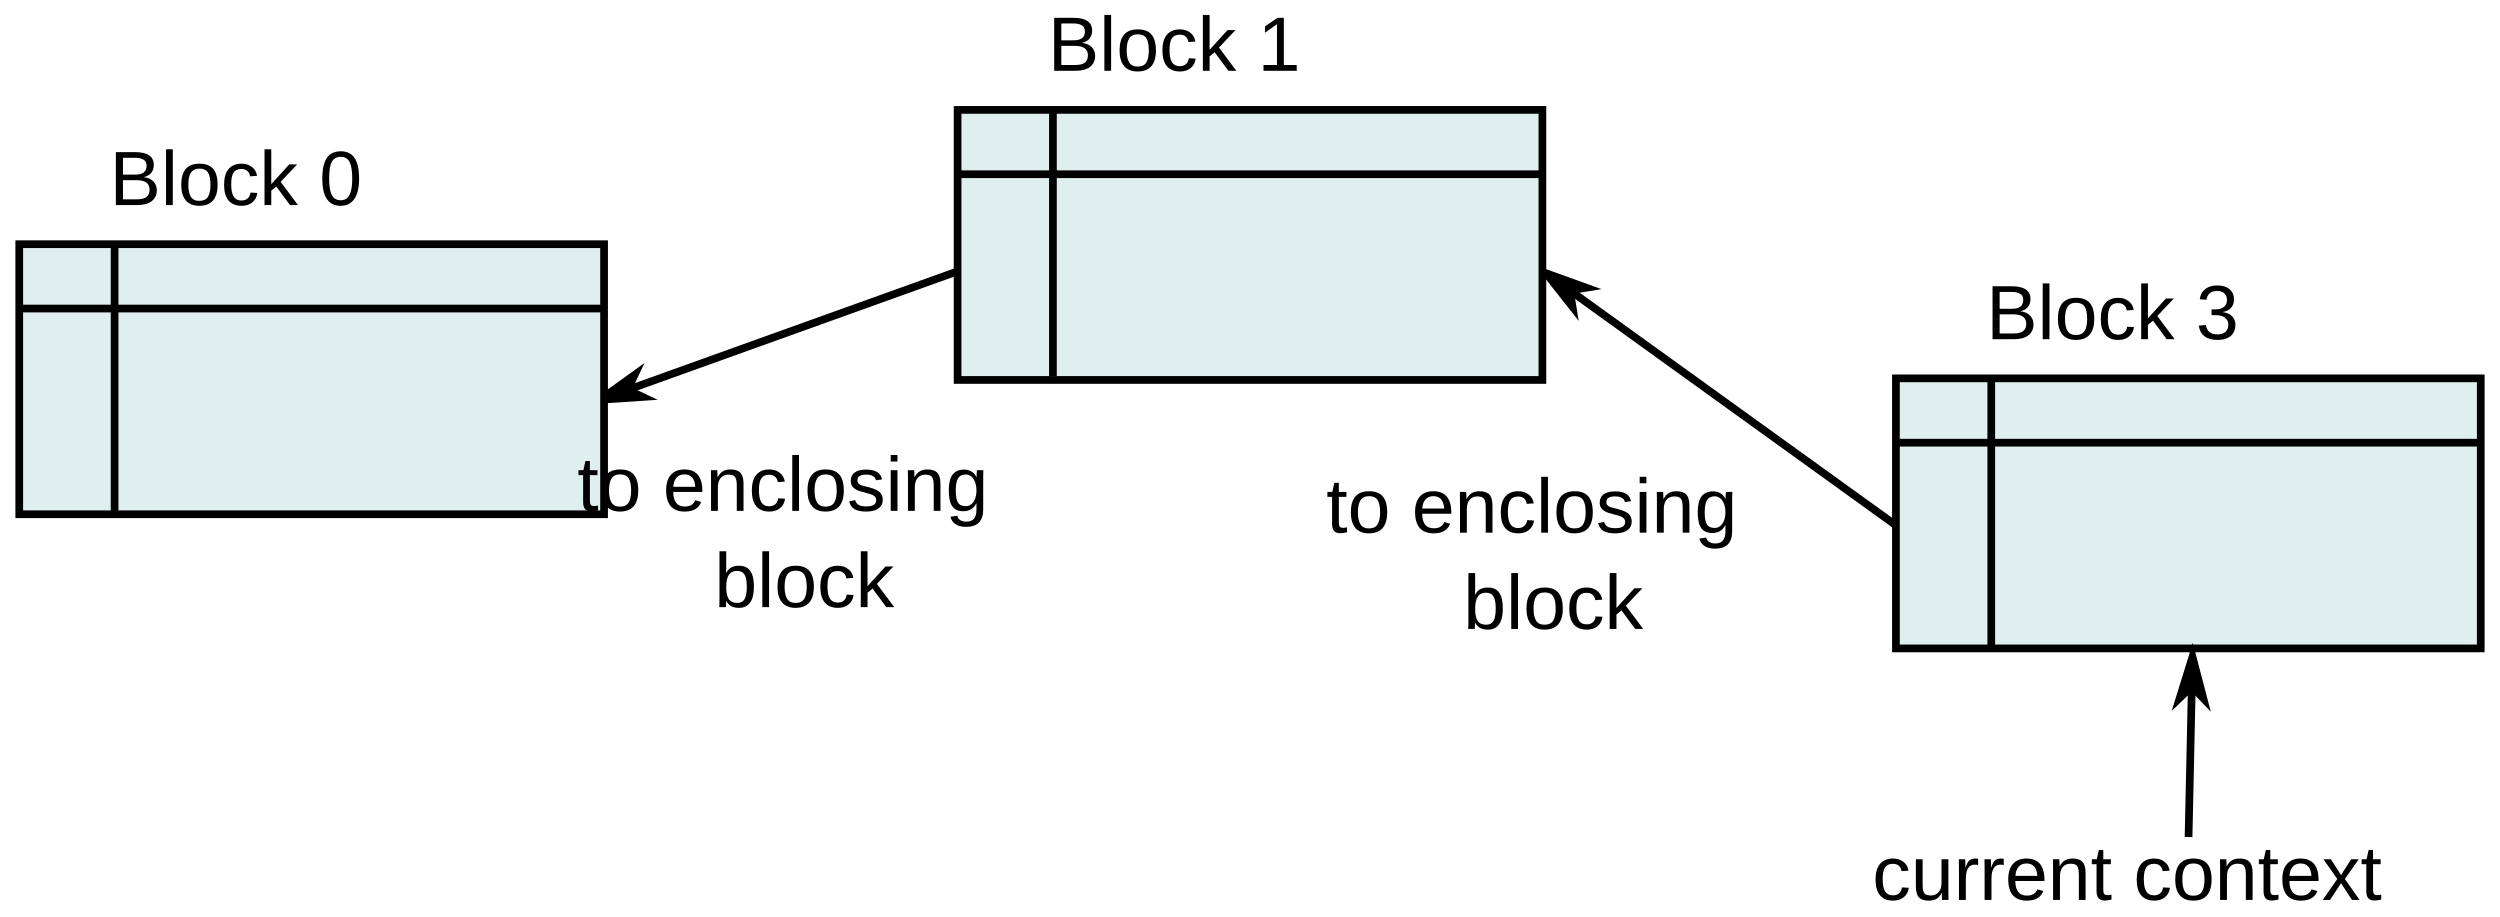
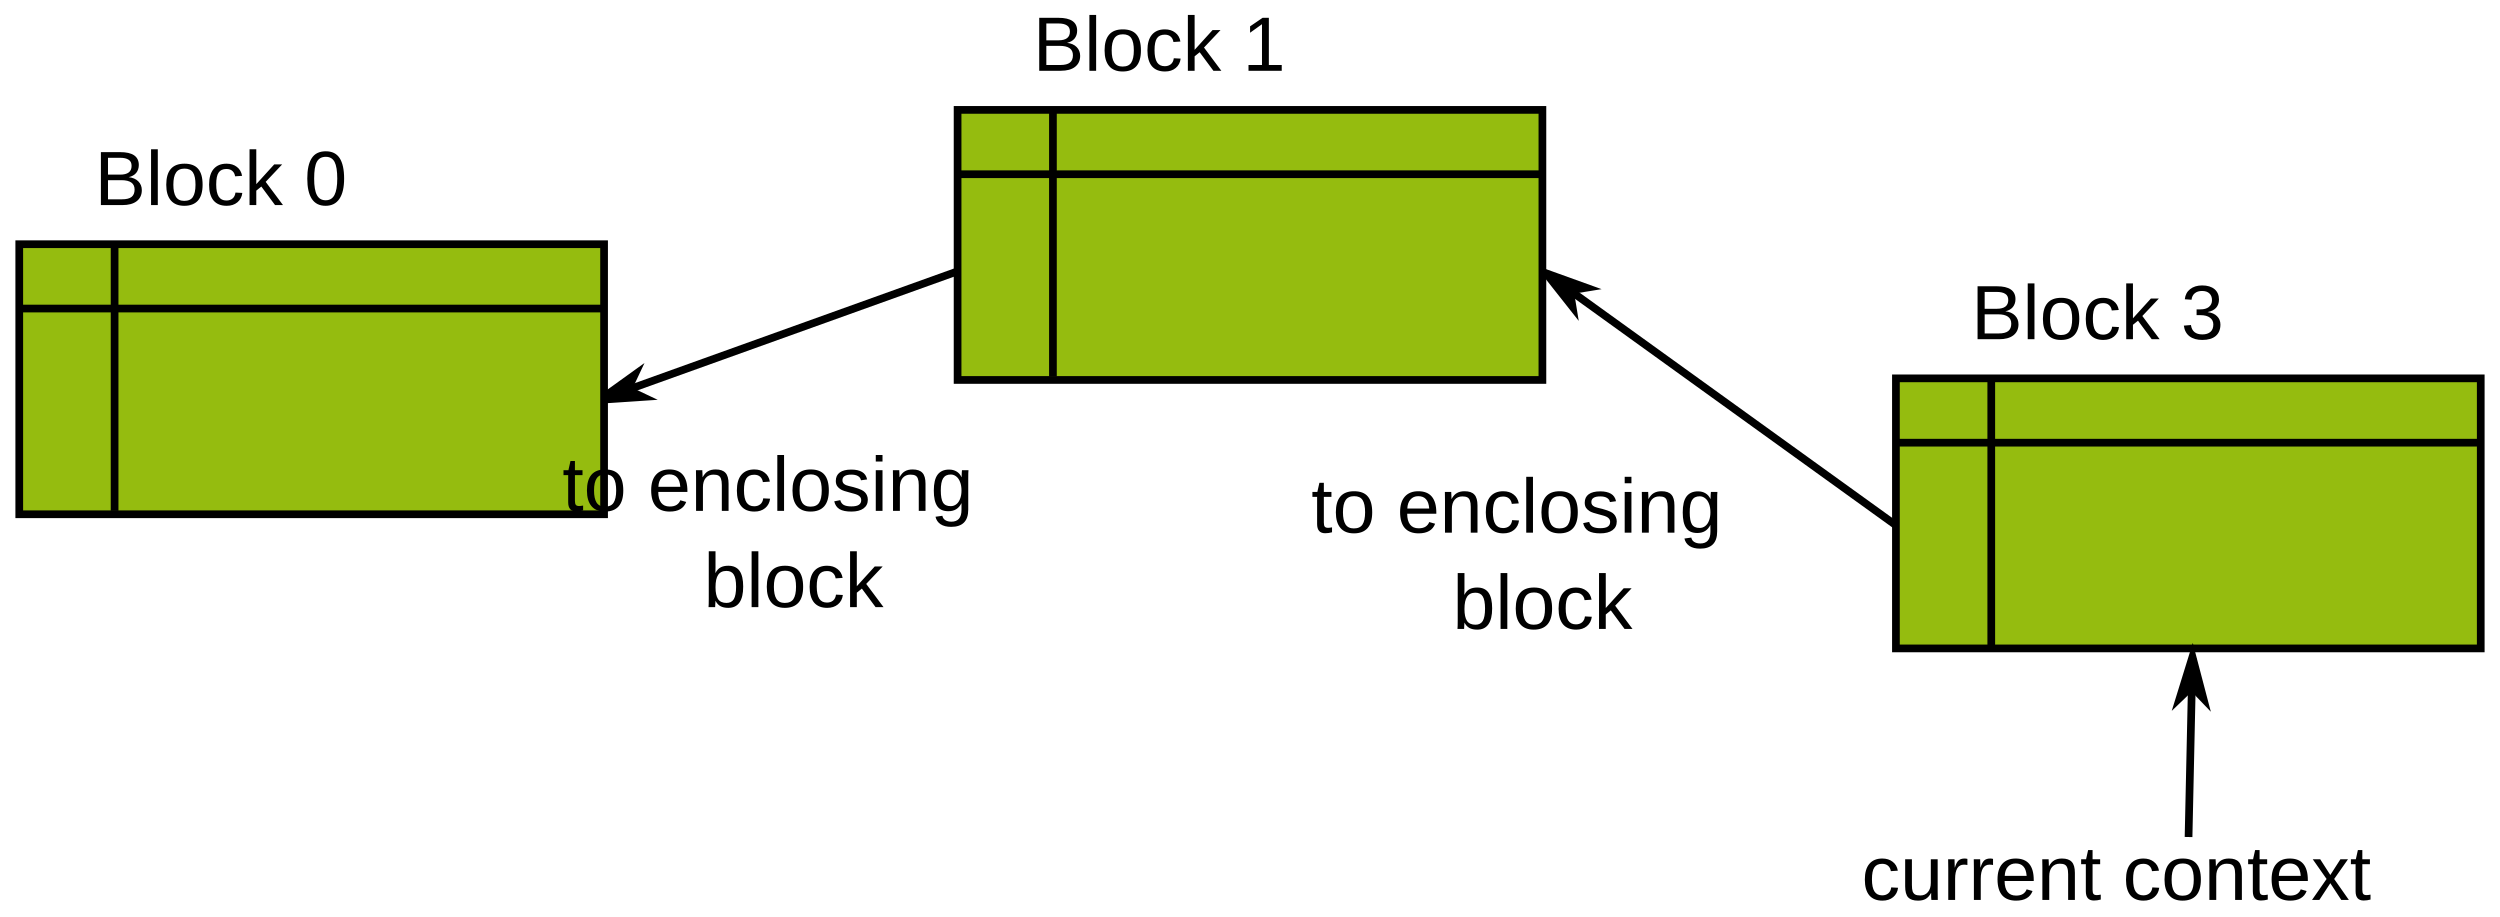
<svg xmlns="http://www.w3.org/2000/svg" width="324.542" height="118.943" id="svg2" version="1.1">
  <defs id="defs4">
    <marker orient="auto" refY="0" refX="0" id="Arrow1Mend" style="overflow:visible">
      <path id="path3833" d="M 0,0 5,-5 -12.5,0 5,5 0,0 z" style="fill-rule:evenodd;stroke:#000000;stroke-width:1pt" transform="matrix(-0.4,0,0,-0.4,-4,0)" />
    </marker>
  </defs>
  <g id="layer1" transform="translate(192.6196,-340.6515)">
    <path style="fill:none;stroke:#000000;stroke-width:1px;stroke-linecap:butt;stroke-linejoin:miter;stroke-opacity:1;marker-end:url(#Arrow1Mend)" d="M 55.171,410.046 8.199,376.206" id="path3015-8" />
    <path style="fill:none;stroke:#000000;stroke-width:1px;stroke-linecap:butt;stroke-linejoin:miter;stroke-opacity:1;marker-end:url(#Arrow1Mend)" d="M -62.58,373.813 -114.603,392.501" id="path3015-8-2" />
    <g id="g3761" transform="translate(-225.8536,-114.1312)">
-       <rect y="486.485" x="35.734" height="35.058" width="75.919" id="rect2985" style="color:#000000;fill:#dfefed;fill-opacity:1;fill-rule:nonzero;stroke:#000000;stroke-width:1;stroke-miterlimit:4;stroke-opacity:1;stroke-dasharray:none;marker:none;visibility:visible;display:inline;overflow:visible;enable-background:accumulate" />
-       <text id="text3755" y="481.406" x="73.569" style="font-size:10px;font-style:normal;font-variant:normal;font-weight:normal;font-stretch:normal;text-align:center;line-height:125%;letter-spacing:0px;word-spacing:0px;text-anchor:middle;fill:#000000;fill-opacity:1;stroke:none;font-family:Arial;-inkscape-font-specification:Arial" xml:space="preserve">
-         <tspan id="tspan3759" y="481.406" x="73.569">Block 0</tspan>
+       <rect y="486.485" x="35.734" height="35.058" width="75.919" id="rect2985" style="color:#000000;fill:#95bc0f;fill-opacity:1;fill-rule:nonzero;stroke:#000000;stroke-width:1;stroke-miterlimit:4;stroke-opacity:1;stroke-dasharray:none;marker:none;visibility:visible;display:inline;overflow:visible;enable-background:accumulate" />
+       <text id="text3755" y="481.406" x="73.569" style="font-style:normal;font-variant:normal;font-weight:normal;font-stretch:normal;line-height:0%;font-family:Arial;-inkscape-font-specification:Arial;text-align:center;letter-spacing:0px;word-spacing:0px;text-anchor:middle;fill:#000000;fill-opacity:1;stroke:none" xml:space="preserve">
+         <tspan id="tspan3759" y="481.406" x="73.569" style="font-size:10px;line-height:1.25">Block 0</tspan>
      </text>
      <path style="fill:none;stroke:#000000;stroke-width:1px;stroke-linecap:butt;stroke-linejoin:miter;stroke-opacity:1" d="m 35.813,494.837 75.761,0" id="path2996" />
      <path style="fill:none;stroke:#000000;stroke-width:1px;stroke-linecap:butt;stroke-linejoin:miter;stroke-opacity:1" d="m -43.942,-78.902 0,34.345" id="path2998" transform="translate(92.05257,565.6576)" />
    </g>
    <g id="g3761-4" transform="translate(-104.0422,-131.5674)">
-       <rect y="486.485" x="35.734" height="35.058" width="75.919" id="rect2985-3" style="color:#000000;fill:#dfefed;fill-opacity:1;fill-rule:nonzero;stroke:#000000;stroke-width:1;stroke-miterlimit:4;stroke-opacity:1;stroke-dasharray:none;marker:none;visibility:visible;display:inline;overflow:visible;enable-background:accumulate" />
-       <text id="text3755-2" y="481.406" x="73.569" style="font-size:10px;font-style:normal;font-variant:normal;font-weight:normal;font-stretch:normal;text-align:center;line-height:125%;letter-spacing:0px;word-spacing:0px;text-anchor:middle;fill:#000000;fill-opacity:1;stroke:none;font-family:Arial;-inkscape-font-specification:Arial" xml:space="preserve">
-         <tspan id="tspan3759-7" y="481.406" x="73.569">Block 1</tspan>
+       <rect y="486.485" x="35.734" height="35.058" width="75.919" id="rect2985-3" style="color:#000000;fill:#95bc0f;fill-opacity:1;fill-rule:nonzero;stroke:#000000;stroke-width:1;stroke-miterlimit:4;stroke-opacity:1;stroke-dasharray:none;marker:none;visibility:visible;display:inline;overflow:visible;enable-background:accumulate" />
+       <text id="text3755-2" y="481.406" x="73.569" style="font-style:normal;font-variant:normal;font-weight:normal;font-stretch:normal;line-height:0%;font-family:Arial;-inkscape-font-specification:Arial;text-align:center;letter-spacing:0px;word-spacing:0px;text-anchor:middle;fill:#000000;fill-opacity:1;stroke:none" xml:space="preserve">
+         <tspan id="tspan3759-7" y="481.406" x="73.569" style="font-size:10px;line-height:1.25">Block 1</tspan>
      </text>
      <path style="fill:none;stroke:#000000;stroke-width:1px;stroke-linecap:butt;stroke-linejoin:miter;stroke-opacity:1" d="m 35.813,494.837 75.761,0" id="path2996-3" />
      <path style="fill:none;stroke:#000000;stroke-width:1px;stroke-linecap:butt;stroke-linejoin:miter;stroke-opacity:1" d="m -43.942,-78.902 0,34.345" id="path2998-7" transform="translate(92.05257,565.6576)" />
    </g>
    <g id="g3761-5" transform="translate(17.76926,-96.71716)">
-       <rect y="486.485" x="35.734" height="35.058" width="75.919" id="rect2985-1" style="color:#000000;fill:#dfefed;fill-opacity:1;fill-rule:nonzero;stroke:#000000;stroke-width:1;stroke-miterlimit:4;stroke-opacity:1;stroke-dasharray:none;marker:none;visibility:visible;display:inline;overflow:visible;enable-background:accumulate" />
-       <text id="text3755-0" y="481.406" x="73.569" style="font-size:10px;font-style:normal;font-variant:normal;font-weight:normal;font-stretch:normal;text-align:center;line-height:125%;letter-spacing:0px;word-spacing:0px;text-anchor:middle;fill:#000000;fill-opacity:1;stroke:none;font-family:Arial;-inkscape-font-specification:Arial" xml:space="preserve">
-         <tspan id="tspan3759-6" y="481.406" x="73.569">Block 3</tspan>
+       <rect y="486.485" x="35.734" height="35.058" width="75.919" id="rect2985-1" style="color:#000000;fill:#95bc0f;fill-opacity:1;fill-rule:nonzero;stroke:#000000;stroke-width:1;stroke-miterlimit:4;stroke-opacity:1;stroke-dasharray:none;marker:none;visibility:visible;display:inline;overflow:visible;enable-background:accumulate" />
+       <text id="text3755-0" y="481.406" x="73.569" style="font-style:normal;font-variant:normal;font-weight:normal;font-stretch:normal;line-height:0%;font-family:Arial;-inkscape-font-specification:Arial;text-align:center;letter-spacing:0px;word-spacing:0px;text-anchor:middle;fill:#000000;fill-opacity:1;stroke:none" xml:space="preserve">
+         <tspan id="tspan3759-6" y="481.406" x="73.569" style="font-size:10px;line-height:1.25">Block 3</tspan>
      </text>
      <path style="fill:none;stroke:#000000;stroke-width:1px;stroke-linecap:butt;stroke-linejoin:miter;stroke-opacity:1" d="m 35.813,494.837 75.761,0" id="path2996-5" />
      <path style="fill:none;stroke:#000000;stroke-width:1px;stroke-linecap:butt;stroke-linejoin:miter;stroke-opacity:1" d="m -43.942,-78.902 0,34.345" id="path2998-5" transform="translate(92.05257,565.6576)" />
    </g>
-     <text xml:space="preserve" style="font-size:10px;font-style:normal;font-variant:normal;font-weight:normal;font-stretch:normal;text-align:center;line-height:125%;letter-spacing:0px;word-spacing:0px;text-anchor:middle;fill:#000000;fill-opacity:1;stroke:none;font-family:Arial;-inkscape-font-specification:Arial" x="-81.273" y="406.97" id="text3074">
-       <tspan id="tspan3076" x="-81.273" y="406.97">to enclosing</tspan>
-       <tspan x="-81.273" y="419.47" id="tspan3078">block</tspan>
+     <text xml:space="preserve" style="font-style:normal;font-variant:normal;font-weight:normal;font-stretch:normal;line-height:0%;font-family:Arial;-inkscape-font-specification:Arial;text-align:center;letter-spacing:0px;word-spacing:0px;text-anchor:middle;fill:#000000;fill-opacity:1;stroke:none" x="-81.273" y="406.97" id="text3074">
+       <tspan id="tspan3076" x="-81.273" y="406.97" style="font-size:10px;line-height:1.25">to enclosing</tspan>
+       <tspan x="-81.273" y="419.47" id="tspan3078" style="font-size:10px;line-height:1.25">block</tspan>
    </text>
-     <text xml:space="preserve" style="font-size:10px;font-style:normal;font-variant:normal;font-weight:normal;font-stretch:normal;text-align:center;line-height:125%;letter-spacing:0px;word-spacing:0px;text-anchor:middle;fill:#000000;fill-opacity:1;stroke:none;font-family:Arial;-inkscape-font-specification:Arial" x="15.951" y="409.796" id="text3074-1">
-       <tspan id="tspan3076-7" x="15.951" y="409.796">to enclosing</tspan>
-       <tspan x="15.951" y="422.296" id="tspan3078-1">block</tspan>
+     <text xml:space="preserve" style="font-style:normal;font-variant:normal;font-weight:normal;font-stretch:normal;line-height:0%;font-family:Arial;-inkscape-font-specification:Arial;text-align:center;letter-spacing:0px;word-spacing:0px;text-anchor:middle;fill:#000000;fill-opacity:1;stroke:none" x="15.951" y="409.796" id="text3074-1">
+       <tspan id="tspan3076-7" x="15.951" y="409.796" style="font-size:10px;line-height:1.25">to enclosing</tspan>
+       <tspan x="15.951" y="422.296" id="tspan3078-1" style="font-size:10px;line-height:1.25">block</tspan>
    </text>
-     <text xml:space="preserve" style="font-size:10px;font-style:normal;font-variant:normal;font-weight:normal;font-stretch:normal;text-align:center;line-height:125%;letter-spacing:0px;word-spacing:0px;text-anchor:middle;fill:#000000;fill-opacity:1;stroke:none;font-family:Arial;-inkscape-font-specification:Arial" x="90.453" y="457.477" id="text3104">
-       <tspan id="tspan3106" x="90.453" y="457.477">current context</tspan>
+     <text xml:space="preserve" style="font-style:normal;font-variant:normal;font-weight:normal;font-stretch:normal;line-height:0%;font-family:Arial;-inkscape-font-specification:Arial;text-align:center;letter-spacing:0px;word-spacing:0px;text-anchor:middle;fill:#000000;fill-opacity:1;stroke:none" x="90.453" y="457.477" id="text3104">
+       <tspan id="tspan3106" x="90.453" y="457.477" style="font-size:10px;line-height:1.25">current context</tspan>
    </text>
    <path style="fill:none;stroke:#000000;stroke-width:1px;stroke-linecap:butt;stroke-linejoin:miter;stroke-opacity:1;marker-end:url(#Arrow1Mend)" d="m 91.491,449.311 0.505,-23.234" id="path3015-8-7" />
  </g>
</svg>
